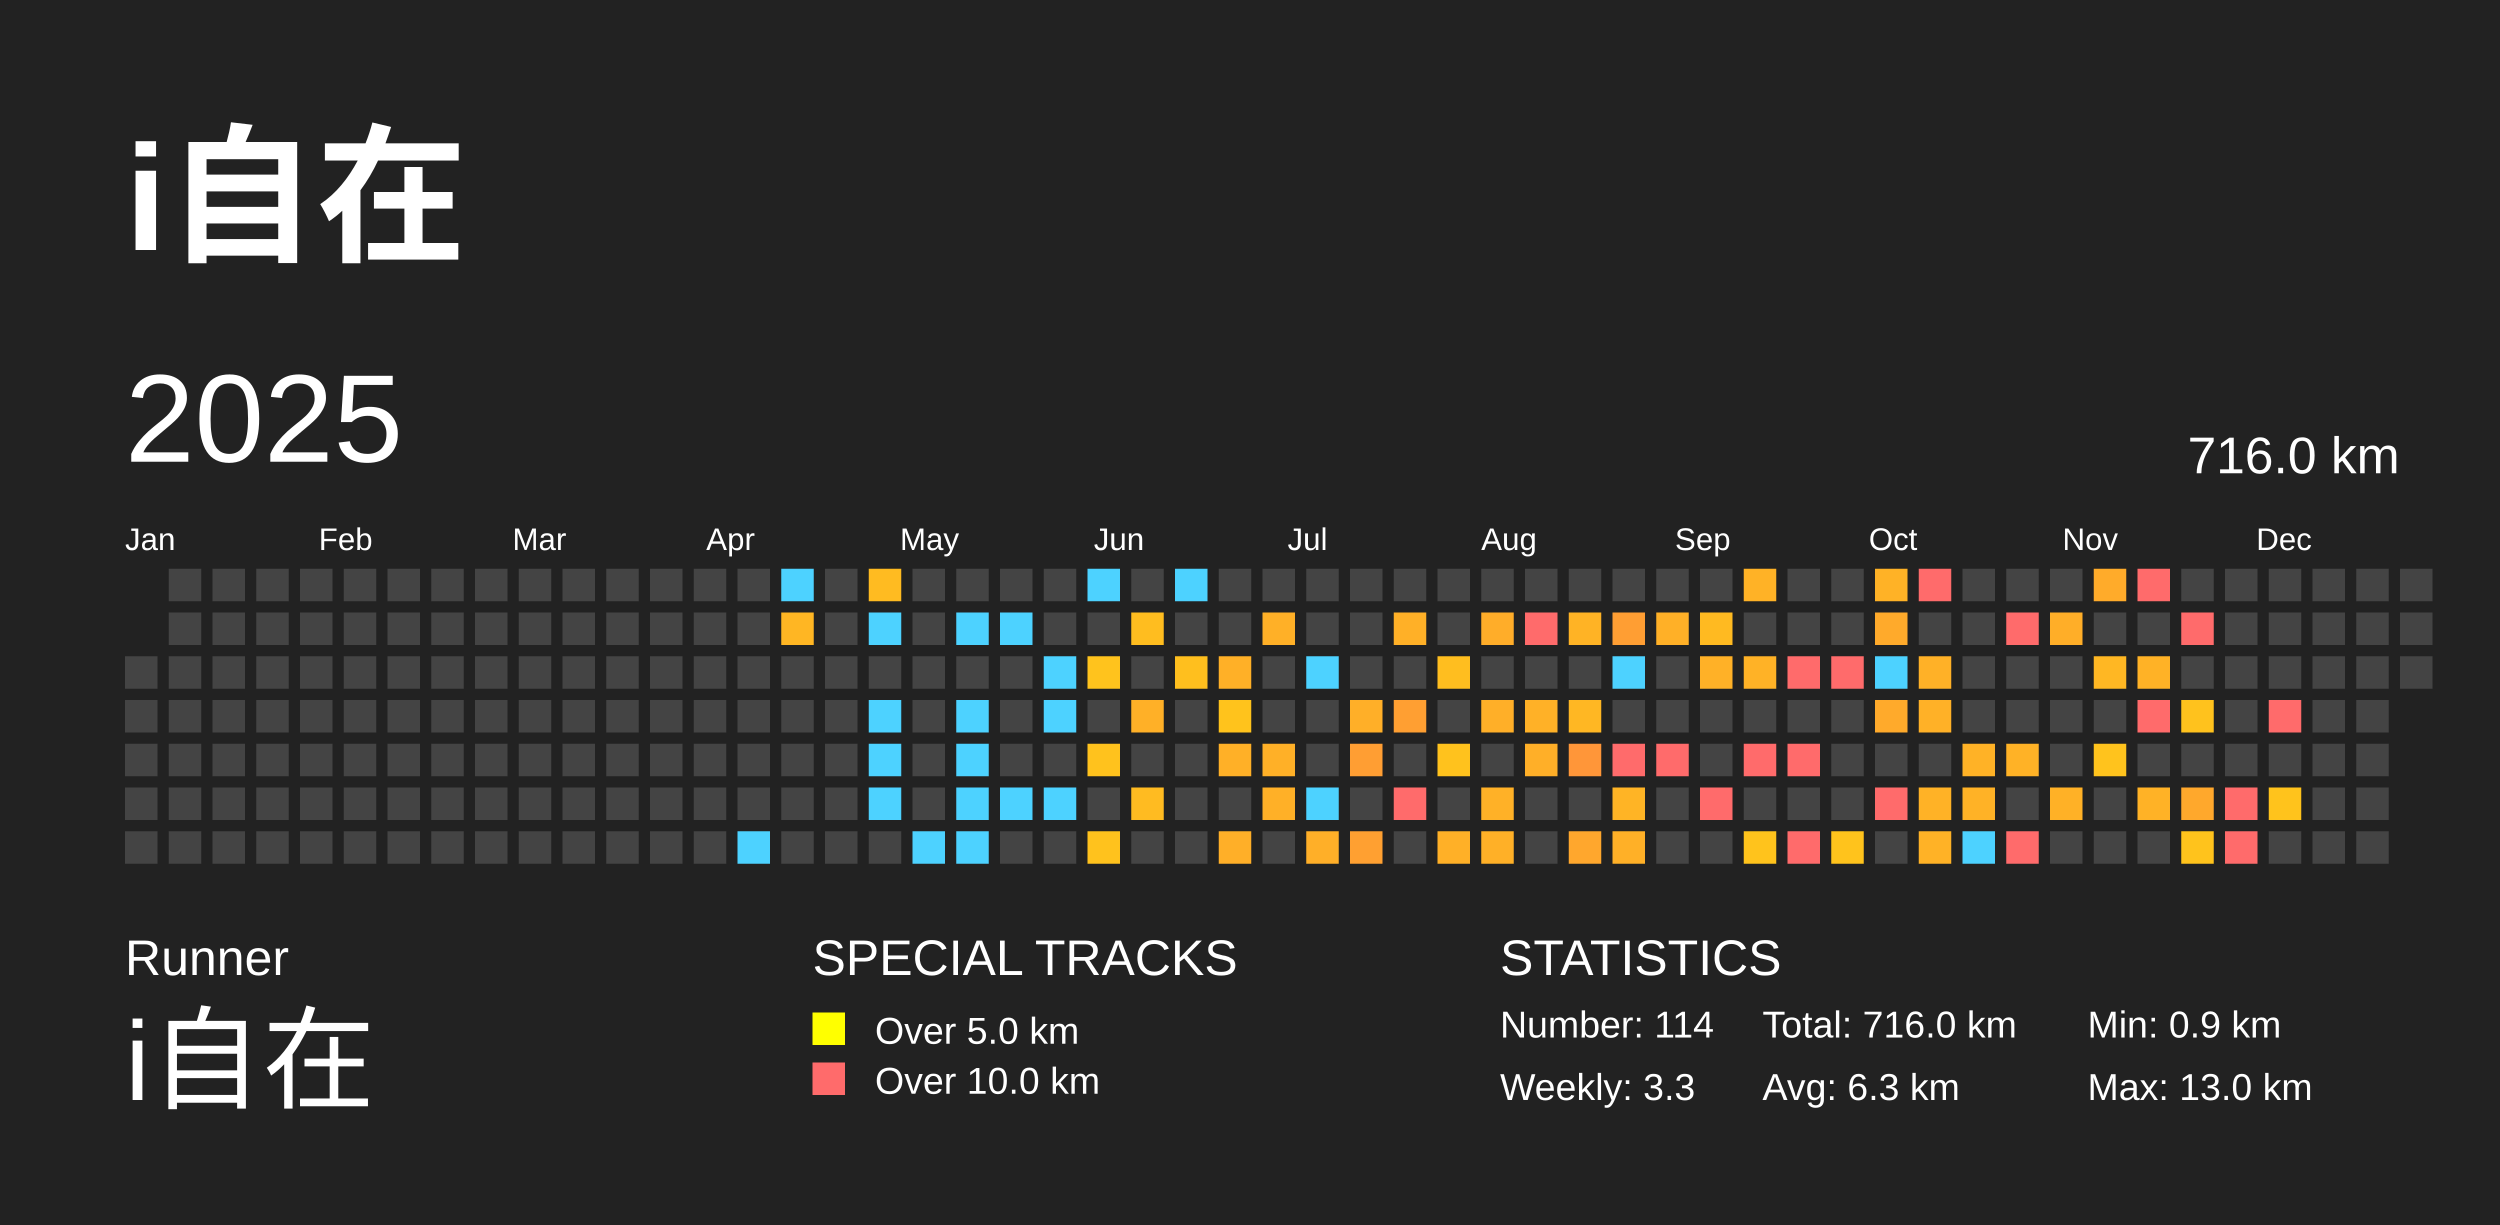
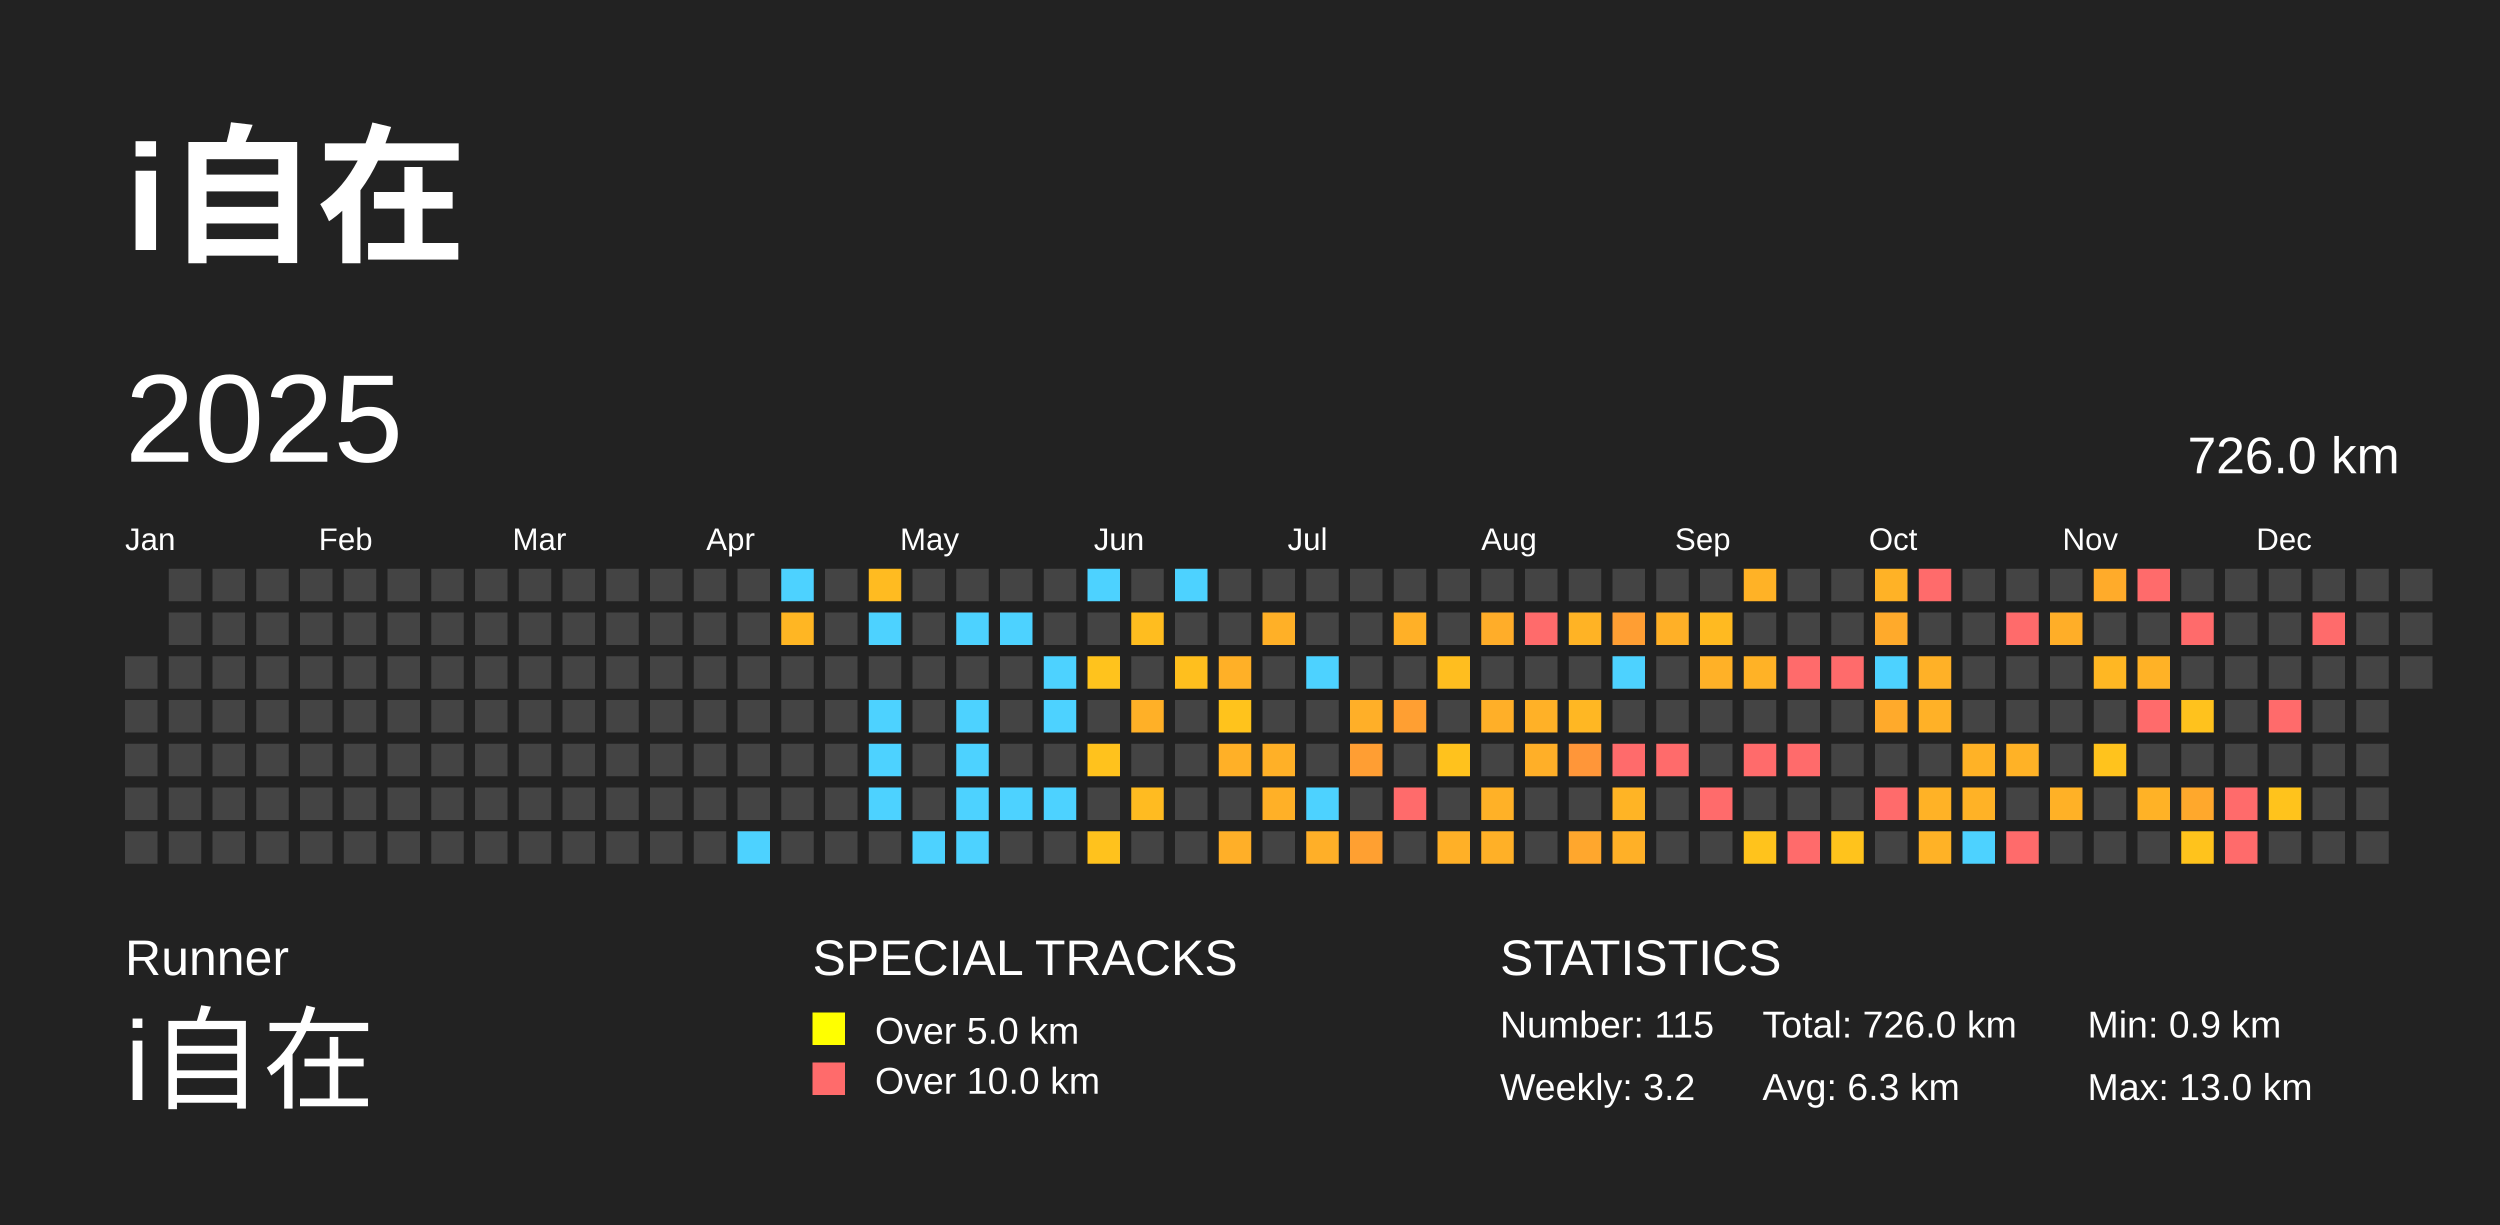
<svg xmlns="http://www.w3.org/2000/svg" baseProfile="full" height="98mm" version="1.1" viewBox="0,0,200,98" width="200mm">
  <defs />
  <rect fill="#222222" height="98" width="200" x="0" y="0" />
  <text fill="#FFFFFF" style="font-size:12px; font-family:Arial; font-weight:bold;" x="10" y="20">i自在</text>
  <text fill="#FFFFFF" style="font-size:4px; font-family:Arial" x="10" y="78">Runner</text>
  <text fill="#FFFFFF" style="font-size:9px; font-family:Arial" x="10" y="88">i自在</text>
  <text fill="#FFFFFF" style="font-size:4px; font-family:Arial" x="65" y="78">SPECIAL TRACKS</text>
  <rect fill="#FFFF00" height="2.6" width="2.6" x="65" y="81" />
  <text fill="#FFFFFF" style="font-size:3px; font-family:Arial" x="70" y="83.5">Over 5.0 km</text>
  <rect fill="#FF6B6B" height="2.6" width="2.6" x="65" y="85" />
  <text fill="#FFFFFF" style="font-size:3px; font-family:Arial" x="70" y="87.5">Over 10.0 km</text>
  <text fill="#FFFFFF" style="font-size:4px; font-family:Arial" x="120" y="78">STATISTICS</text>
-   <text fill="#FFFFFF" style="font-size:3px; font-family:Arial" x="120" y="83">Number: 114</text>
-   <text fill="#FFFFFF" style="font-size:3px; font-family:Arial" x="120" y="88">Weekly: 3.3</text>
-   <text fill="#FFFFFF" style="font-size:3px; font-family:Arial" x="141" y="83">Total: 716.0 km</text>
+   <text fill="#FFFFFF" style="font-size:3px; font-family:Arial" x="120" y="83">Number: 115</text>
+   <text fill="#FFFFFF" style="font-size:3px; font-family:Arial" x="120" y="88">Weekly: 3.2</text>
+   <text fill="#FFFFFF" style="font-size:3px; font-family:Arial" x="141" y="83">Total: 726.0 km</text>
  <text fill="#FFFFFF" style="font-size:3px; font-family:Arial" x="141" y="88">Avg: 6.3 km</text>
  <text fill="#FFFFFF" style="font-size:3px; font-family:Arial" x="167" y="83">Min: 0.9 km</text>
  <text fill="#FFFFFF" style="font-size:3px; font-family:Arial" x="167" y="88">Max: 13.0 km</text>
  <text dominant-baseline="hanging" fill="#FFFFFF" style="font-size:10.0px; font-family:Arial;" x="10" y="30">2025</text>
-   <text dominant-baseline="hanging" fill="#FFFFFF" style="font-size:4.125px; font-family:Arial;" x="175" y="35">716.0 km</text>
+   <text dominant-baseline="hanging" fill="#FFFFFF" style="font-size:4.125px; font-family:Arial;" x="175" y="35">726.0 km</text>
  <text fill="#FFFFFF" style="font-size:2.5px; font-family:Arial" x="10.0" y="44">Jan</text>
  <text fill="#FFFFFF" style="font-size:2.5px; font-family:Arial" x="25.5" y="44">Feb</text>
  <text fill="#FFFFFF" style="font-size:2.5px; font-family:Arial" x="41.0" y="44">Mar</text>
  <text fill="#FFFFFF" style="font-size:2.5px; font-family:Arial" x="56.5" y="44">Apr</text>
  <text fill="#FFFFFF" style="font-size:2.5px; font-family:Arial" x="72.0" y="44">May</text>
  <text fill="#FFFFFF" style="font-size:2.5px; font-family:Arial" x="87.5" y="44">Jun</text>
  <text fill="#FFFFFF" style="font-size:2.5px; font-family:Arial" x="103.0" y="44">Jul</text>
  <text fill="#FFFFFF" style="font-size:2.5px; font-family:Arial" x="118.5" y="44">Aug</text>
  <text fill="#FFFFFF" style="font-size:2.5px; font-family:Arial" x="134.0" y="44">Sep</text>
  <text fill="#FFFFFF" style="font-size:2.5px; font-family:Arial" x="149.5" y="44">Oct</text>
  <text fill="#FFFFFF" style="font-size:2.5px; font-family:Arial" x="165.0" y="44">Nov</text>
  <text fill="#FFFFFF" style="font-size:2.5px; font-family:Arial" x="180.5" y="44">Dec</text>
  <rect fill="#444444" height="2.6" width="2.6" x="10.0" y="52.5" />
  <rect fill="#444444" height="2.6" width="2.6" x="10.0" y="56.0" />
  <rect fill="#444444" height="2.6" width="2.6" x="10.0" y="59.5" />
  <rect fill="#444444" height="2.6" width="2.6" x="10.0" y="63.0" />
  <rect fill="#444444" height="2.6" width="2.6" x="10.0" y="66.5" />
  <rect fill="#444444" height="2.6" width="2.6" x="13.5" y="45.5" />
  <rect fill="#444444" height="2.6" width="2.6" x="13.5" y="49.0" />
  <rect fill="#444444" height="2.6" width="2.6" x="13.5" y="52.5" />
  <rect fill="#444444" height="2.6" width="2.6" x="13.5" y="56.0" />
  <rect fill="#444444" height="2.6" width="2.6" x="13.5" y="59.5" />
  <rect fill="#444444" height="2.6" width="2.6" x="13.5" y="63.0" />
  <rect fill="#444444" height="2.6" width="2.6" x="13.5" y="66.5" />
  <rect fill="#444444" height="2.6" width="2.6" x="17.0" y="45.5" />
  <rect fill="#444444" height="2.6" width="2.6" x="17.0" y="49.0" />
  <rect fill="#444444" height="2.6" width="2.6" x="17.0" y="52.5" />
  <rect fill="#444444" height="2.6" width="2.6" x="17.0" y="56.0" />
  <rect fill="#444444" height="2.6" width="2.6" x="17.0" y="59.5" />
  <rect fill="#444444" height="2.6" width="2.6" x="17.0" y="63.0" />
  <rect fill="#444444" height="2.6" width="2.6" x="17.0" y="66.5" />
  <rect fill="#444444" height="2.6" width="2.6" x="20.5" y="45.5" />
  <rect fill="#444444" height="2.6" width="2.6" x="20.5" y="49.0" />
  <rect fill="#444444" height="2.6" width="2.6" x="20.5" y="52.5" />
  <rect fill="#444444" height="2.6" width="2.6" x="20.5" y="56.0" />
  <rect fill="#444444" height="2.6" width="2.6" x="20.5" y="59.5" />
  <rect fill="#444444" height="2.6" width="2.6" x="20.5" y="63.0" />
  <rect fill="#444444" height="2.6" width="2.6" x="20.5" y="66.5" />
  <rect fill="#444444" height="2.6" width="2.6" x="24.0" y="45.5" />
  <rect fill="#444444" height="2.6" width="2.6" x="24.0" y="49.0" />
  <rect fill="#444444" height="2.6" width="2.6" x="24.0" y="52.5" />
  <rect fill="#444444" height="2.6" width="2.6" x="24.0" y="56.0" />
  <rect fill="#444444" height="2.6" width="2.6" x="24.0" y="59.5" />
  <rect fill="#444444" height="2.6" width="2.6" x="24.0" y="63.0" />
  <rect fill="#444444" height="2.6" width="2.6" x="24.0" y="66.5" />
  <rect fill="#444444" height="2.6" width="2.6" x="27.5" y="45.5" />
  <rect fill="#444444" height="2.6" width="2.6" x="27.5" y="49.0" />
  <rect fill="#444444" height="2.6" width="2.6" x="27.5" y="52.5" />
  <rect fill="#444444" height="2.6" width="2.6" x="27.5" y="56.0" />
  <rect fill="#444444" height="2.6" width="2.6" x="27.5" y="59.5" />
  <rect fill="#444444" height="2.6" width="2.6" x="27.5" y="63.0" />
  <rect fill="#444444" height="2.6" width="2.6" x="27.5" y="66.5" />
  <rect fill="#444444" height="2.6" width="2.6" x="31.0" y="45.5" />
  <rect fill="#444444" height="2.6" width="2.6" x="31.0" y="49.0" />
  <rect fill="#444444" height="2.6" width="2.6" x="31.0" y="52.5" />
  <rect fill="#444444" height="2.6" width="2.6" x="31.0" y="56.0" />
  <rect fill="#444444" height="2.6" width="2.6" x="31.0" y="59.5" />
  <rect fill="#444444" height="2.6" width="2.6" x="31.0" y="63.0" />
  <rect fill="#444444" height="2.6" width="2.6" x="31.0" y="66.5" />
  <rect fill="#444444" height="2.6" width="2.6" x="34.5" y="45.5" />
  <rect fill="#444444" height="2.6" width="2.6" x="34.5" y="49.0" />
  <rect fill="#444444" height="2.6" width="2.6" x="34.5" y="52.5" />
  <rect fill="#444444" height="2.6" width="2.6" x="34.5" y="56.0" />
  <rect fill="#444444" height="2.6" width="2.6" x="34.5" y="59.5" />
  <rect fill="#444444" height="2.6" width="2.6" x="34.5" y="63.0" />
  <rect fill="#444444" height="2.6" width="2.6" x="34.5" y="66.5" />
  <rect fill="#444444" height="2.6" width="2.6" x="38.0" y="45.5" />
  <rect fill="#444444" height="2.6" width="2.6" x="38.0" y="49.0" />
  <rect fill="#444444" height="2.6" width="2.6" x="38.0" y="52.5" />
  <rect fill="#444444" height="2.6" width="2.6" x="38.0" y="56.0" />
  <rect fill="#444444" height="2.6" width="2.6" x="38.0" y="59.5" />
  <rect fill="#444444" height="2.6" width="2.6" x="38.0" y="63.0" />
  <rect fill="#444444" height="2.6" width="2.6" x="38.0" y="66.5" />
  <rect fill="#444444" height="2.6" width="2.6" x="41.5" y="45.5" />
  <rect fill="#444444" height="2.6" width="2.6" x="41.5" y="49.0" />
  <rect fill="#444444" height="2.6" width="2.6" x="41.5" y="52.5" />
  <rect fill="#444444" height="2.6" width="2.6" x="41.5" y="56.0" />
  <rect fill="#444444" height="2.6" width="2.6" x="41.5" y="59.5" />
  <rect fill="#444444" height="2.6" width="2.6" x="41.5" y="63.0" />
  <rect fill="#444444" height="2.6" width="2.6" x="41.5" y="66.5" />
  <rect fill="#444444" height="2.6" width="2.6" x="45.0" y="45.5" />
  <rect fill="#444444" height="2.6" width="2.6" x="45.0" y="49.0" />
  <rect fill="#444444" height="2.6" width="2.6" x="45.0" y="52.5" />
  <rect fill="#444444" height="2.6" width="2.6" x="45.0" y="56.0" />
  <rect fill="#444444" height="2.6" width="2.6" x="45.0" y="59.5" />
  <rect fill="#444444" height="2.6" width="2.6" x="45.0" y="63.0" />
  <rect fill="#444444" height="2.6" width="2.6" x="45.0" y="66.5" />
  <rect fill="#444444" height="2.6" width="2.6" x="48.5" y="45.5" />
  <rect fill="#444444" height="2.6" width="2.6" x="48.5" y="49.0" />
  <rect fill="#444444" height="2.6" width="2.6" x="48.5" y="52.5" />
  <rect fill="#444444" height="2.6" width="2.6" x="48.5" y="56.0" />
  <rect fill="#444444" height="2.6" width="2.6" x="48.5" y="59.5" />
  <rect fill="#444444" height="2.6" width="2.6" x="48.5" y="63.0" />
  <rect fill="#444444" height="2.6" width="2.6" x="48.5" y="66.5" />
  <rect fill="#444444" height="2.6" width="2.6" x="52.0" y="45.5" />
  <rect fill="#444444" height="2.6" width="2.6" x="52.0" y="49.0" />
  <rect fill="#444444" height="2.6" width="2.6" x="52.0" y="52.5" />
  <rect fill="#444444" height="2.6" width="2.6" x="52.0" y="56.0" />
  <rect fill="#444444" height="2.6" width="2.6" x="52.0" y="59.5" />
  <rect fill="#444444" height="2.6" width="2.6" x="52.0" y="63.0" />
  <rect fill="#444444" height="2.6" width="2.6" x="52.0" y="66.5" />
  <rect fill="#444444" height="2.6" width="2.6" x="55.5" y="45.5" />
  <rect fill="#444444" height="2.6" width="2.6" x="55.5" y="49.0" />
  <rect fill="#444444" height="2.6" width="2.6" x="55.5" y="52.5" />
  <rect fill="#444444" height="2.6" width="2.6" x="55.5" y="56.0" />
  <rect fill="#444444" height="2.6" width="2.6" x="55.5" y="59.5" />
  <rect fill="#444444" height="2.6" width="2.6" x="55.5" y="63.0" />
  <rect fill="#444444" height="2.6" width="2.6" x="55.5" y="66.5" />
  <rect fill="#444444" height="2.6" width="2.6" x="59.0" y="45.5" />
  <rect fill="#444444" height="2.6" width="2.6" x="59.0" y="49.0" />
  <rect fill="#444444" height="2.6" width="2.6" x="59.0" y="52.5" />
  <rect fill="#444444" height="2.6" width="2.6" x="59.0" y="56.0" />
  <rect fill="#444444" height="2.6" width="2.6" x="59.0" y="59.5" />
  <rect fill="#444444" height="2.6" width="2.6" x="59.0" y="63.0" />
  <rect fill="#4dd2ff" height="2.6" width="2.6" x="59.0" y="66.5" />
  <rect fill="#4dd2ff" height="2.6" width="2.6" x="62.5" y="45.5" />
  <rect fill="#ffb623" height="2.6" width="2.6" x="62.5" y="49.0" />
  <rect fill="#444444" height="2.6" width="2.6" x="62.5" y="52.5" />
  <rect fill="#444444" height="2.6" width="2.6" x="62.5" y="56.0" />
  <rect fill="#444444" height="2.6" width="2.6" x="62.5" y="59.5" />
  <rect fill="#444444" height="2.6" width="2.6" x="62.5" y="63.0" />
  <rect fill="#444444" height="2.6" width="2.6" x="62.5" y="66.5" />
  <rect fill="#444444" height="2.6" width="2.6" x="66.0" y="45.5" />
  <rect fill="#444444" height="2.6" width="2.6" x="66.0" y="49.0" />
  <rect fill="#444444" height="2.6" width="2.6" x="66.0" y="52.5" />
  <rect fill="#444444" height="2.6" width="2.6" x="66.0" y="56.0" />
  <rect fill="#444444" height="2.6" width="2.6" x="66.0" y="59.5" />
  <rect fill="#444444" height="2.6" width="2.6" x="66.0" y="63.0" />
  <rect fill="#444444" height="2.6" width="2.6" x="66.0" y="66.5" />
  <rect fill="#ffbb21" height="2.6" width="2.6" x="69.5" y="45.5" />
  <rect fill="#4dd2ff" height="2.6" width="2.6" x="69.5" y="49.0" />
  <rect fill="#444444" height="2.6" width="2.6" x="69.5" y="52.5" />
  <rect fill="#4dd2ff" height="2.6" width="2.6" x="69.5" y="56.0" />
  <rect fill="#4dd2ff" height="2.6" width="2.6" x="69.5" y="59.5" />
  <rect fill="#4dd2ff" height="2.6" width="2.6" x="69.5" y="63.0" />
  <rect fill="#444444" height="2.6" width="2.6" x="69.5" y="66.5" />
  <rect fill="#444444" height="2.6" width="2.6" x="73.0" y="45.5" />
  <rect fill="#444444" height="2.6" width="2.6" x="73.0" y="49.0" />
  <rect fill="#444444" height="2.6" width="2.6" x="73.0" y="52.5" />
  <rect fill="#444444" height="2.6" width="2.6" x="73.0" y="56.0" />
  <rect fill="#444444" height="2.6" width="2.6" x="73.0" y="59.5" />
  <rect fill="#444444" height="2.6" width="2.6" x="73.0" y="63.0" />
  <rect fill="#4dd2ff" height="2.6" width="2.6" x="73.0" y="66.5" />
  <rect fill="#444444" height="2.6" width="2.6" x="76.5" y="45.5" />
  <rect fill="#4dd2ff" height="2.6" width="2.6" x="76.5" y="49.0" />
  <rect fill="#444444" height="2.6" width="2.6" x="76.5" y="52.5" />
  <rect fill="#4dd2ff" height="2.6" width="2.6" x="76.5" y="56.0" />
  <rect fill="#4dd2ff" height="2.6" width="2.6" x="76.5" y="59.5" />
  <rect fill="#4dd2ff" height="2.6" width="2.6" x="76.5" y="63.0" />
  <rect fill="#4dd2ff" height="2.6" width="2.6" x="76.5" y="66.5" />
  <rect fill="#444444" height="2.6" width="2.6" x="80.0" y="45.5" />
  <rect fill="#4dd2ff" height="2.6" width="2.6" x="80.0" y="49.0" />
  <rect fill="#444444" height="2.6" width="2.6" x="80.0" y="52.5" />
  <rect fill="#444444" height="2.6" width="2.6" x="80.0" y="56.0" />
  <rect fill="#444444" height="2.6" width="2.6" x="80.0" y="59.5" />
  <rect fill="#4dd2ff" height="2.6" width="2.6" x="80.0" y="63.0" />
  <rect fill="#444444" height="2.6" width="2.6" x="80.0" y="66.5" />
  <rect fill="#444444" height="2.6" width="2.6" x="83.5" y="45.5" />
  <rect fill="#444444" height="2.6" width="2.6" x="83.5" y="49.0" />
  <rect fill="#4dd2ff" height="2.6" width="2.6" x="83.5" y="52.5" />
  <rect fill="#4dd2ff" height="2.6" width="2.6" x="83.5" y="56.0" />
  <rect fill="#444444" height="2.6" width="2.6" x="83.5" y="59.5" />
  <rect fill="#4dd2ff" height="2.6" width="2.6" x="83.5" y="63.0" />
  <rect fill="#444444" height="2.6" width="2.6" x="83.5" y="66.5" />
  <rect fill="#4dd2ff" height="2.6" width="2.6" x="87.0" y="45.5" />
  <rect fill="#444444" height="2.6" width="2.6" x="87.0" y="49.0" />
  <rect fill="#ffc31d" height="2.6" width="2.6" x="87.0" y="52.5" />
  <rect fill="#444444" height="2.6" width="2.6" x="87.0" y="56.0" />
  <rect fill="#ffc21d" height="2.6" width="2.6" x="87.0" y="59.5" />
  <rect fill="#444444" height="2.6" width="2.6" x="87.0" y="63.0" />
  <rect fill="#ffc21d" height="2.6" width="2.6" x="87.0" y="66.5" />
  <rect fill="#444444" height="2.6" width="2.6" x="90.5" y="45.5" />
  <rect fill="#ffbd1f" height="2.6" width="2.6" x="90.5" y="49.0" />
  <rect fill="#444444" height="2.6" width="2.6" x="90.5" y="52.5" />
  <rect fill="#ffb027" height="2.6" width="2.6" x="90.5" y="56.0" />
  <rect fill="#444444" height="2.6" width="2.6" x="90.5" y="59.5" />
  <rect fill="#ffbb21" height="2.6" width="2.6" x="90.5" y="63.0" />
  <rect fill="#444444" height="2.6" width="2.6" x="90.5" y="66.5" />
  <rect fill="#4dd2ff" height="2.6" width="2.6" x="94.0" y="45.5" />
  <rect fill="#444444" height="2.6" width="2.6" x="94.0" y="49.0" />
  <rect fill="#ffbf1e" height="2.6" width="2.6" x="94.0" y="52.5" />
  <rect fill="#444444" height="2.6" width="2.6" x="94.0" y="56.0" />
  <rect fill="#444444" height="2.6" width="2.6" x="94.0" y="59.5" />
  <rect fill="#444444" height="2.6" width="2.6" x="94.0" y="63.0" />
  <rect fill="#444444" height="2.6" width="2.6" x="94.0" y="66.5" />
  <rect fill="#444444" height="2.6" width="2.6" x="97.5" y="45.5" />
  <rect fill="#444444" height="2.6" width="2.6" x="97.5" y="49.0" />
  <rect fill="#ffb027" height="2.6" width="2.6" x="97.5" y="52.5" />
  <rect fill="#ffc31c" height="2.6" width="2.6" x="97.5" y="56.0" />
  <rect fill="#ffb027" height="2.6" width="2.6" x="97.5" y="59.5" />
  <rect fill="#444444" height="2.6" width="2.6" x="97.5" y="63.0" />
  <rect fill="#ffaf28" height="2.6" width="2.6" x="97.5" y="66.5" />
  <rect fill="#444444" height="2.6" width="2.6" x="101.0" y="45.5" />
  <rect fill="#ffb027" height="2.6" width="2.6" x="101.0" y="49.0" />
  <rect fill="#444444" height="2.6" width="2.6" x="101.0" y="52.5" />
  <rect fill="#444444" height="2.6" width="2.6" x="101.0" y="56.0" />
  <rect fill="#ffb027" height="2.6" width="2.6" x="101.0" y="59.5" />
  <rect fill="#ffb027" height="2.6" width="2.6" x="101.0" y="63.0" />
  <rect fill="#444444" height="2.6" width="2.6" x="101.0" y="66.5" />
  <rect fill="#444444" height="2.6" width="2.6" x="104.5" y="45.5" />
  <rect fill="#444444" height="2.6" width="2.6" x="104.5" y="49.0" />
  <rect fill="#4dd2ff" height="2.6" width="2.6" x="104.5" y="52.5" />
  <rect fill="#444444" height="2.6" width="2.6" x="104.5" y="56.0" />
  <rect fill="#444444" height="2.6" width="2.6" x="104.5" y="59.5" />
  <rect fill="#4dd2ff" height="2.6" width="2.6" x="104.5" y="63.0" />
  <rect fill="#ffaf28" height="2.6" width="2.6" x="104.5" y="66.5" />
  <rect fill="#444444" height="2.6" width="2.6" x="108.0" y="45.5" />
  <rect fill="#444444" height="2.6" width="2.6" x="108.0" y="49.0" />
  <rect fill="#444444" height="2.6" width="2.6" x="108.0" y="52.5" />
  <rect fill="#ffaf28" height="2.6" width="2.6" x="108.0" y="56.0" />
  <rect fill="#ff9e33" height="2.6" width="2.6" x="108.0" y="59.5" />
  <rect fill="#444444" height="2.6" width="2.6" x="108.0" y="63.0" />
  <rect fill="#ffa031" height="2.6" width="2.6" x="108.0" y="66.5" />
  <rect fill="#444444" height="2.6" width="2.6" x="111.5" y="45.5" />
  <rect fill="#ffb027" height="2.6" width="2.6" x="111.5" y="49.0" />
  <rect fill="#444444" height="2.6" width="2.6" x="111.5" y="52.5" />
  <rect fill="#ff9f32" height="2.6" width="2.6" x="111.5" y="56.0" />
  <rect fill="#444444" height="2.6" width="2.6" x="111.5" y="59.5" />
  <rect fill="#FF6B6B" height="2.6" width="2.6" x="111.5" y="63.0" />
  <rect fill="#444444" height="2.6" width="2.6" x="111.5" y="66.5" />
  <rect fill="#444444" height="2.6" width="2.6" x="115.0" y="45.5" />
  <rect fill="#444444" height="2.6" width="2.6" x="115.0" y="49.0" />
  <rect fill="#ffbe1f" height="2.6" width="2.6" x="115.0" y="52.5" />
  <rect fill="#444444" height="2.6" width="2.6" x="115.0" y="56.0" />
  <rect fill="#ffc21d" height="2.6" width="2.6" x="115.0" y="59.5" />
  <rect fill="#444444" height="2.6" width="2.6" x="115.0" y="63.0" />
  <rect fill="#ffb027" height="2.6" width="2.6" x="115.0" y="66.5" />
  <rect fill="#444444" height="2.6" width="2.6" x="118.5" y="45.5" />
  <rect fill="#ffad29" height="2.6" width="2.6" x="118.5" y="49.0" />
  <rect fill="#444444" height="2.6" width="2.6" x="118.5" y="52.5" />
  <rect fill="#ffaf28" height="2.6" width="2.6" x="118.5" y="56.0" />
  <rect fill="#444444" height="2.6" width="2.6" x="118.5" y="59.5" />
  <rect fill="#ffb127" height="2.6" width="2.6" x="118.5" y="63.0" />
  <rect fill="#ffb027" height="2.6" width="2.6" x="118.5" y="66.5" />
  <rect fill="#444444" height="2.6" width="2.6" x="122.0" y="45.5" />
  <rect fill="#FF6B6B" height="2.6" width="2.6" x="122.0" y="49.0" />
  <rect fill="#444444" height="2.6" width="2.6" x="122.0" y="52.5" />
  <rect fill="#ffb127" height="2.6" width="2.6" x="122.0" y="56.0" />
  <rect fill="#ffaf28" height="2.6" width="2.6" x="122.0" y="59.5" />
  <rect fill="#444444" height="2.6" width="2.6" x="122.0" y="63.0" />
  <rect fill="#444444" height="2.6" width="2.6" x="122.0" y="66.5" />
  <rect fill="#444444" height="2.6" width="2.6" x="125.5" y="45.5" />
  <rect fill="#ffb325" height="2.6" width="2.6" x="125.5" y="49.0" />
  <rect fill="#444444" height="2.6" width="2.6" x="125.5" y="52.5" />
  <rect fill="#ffb723" height="2.6" width="2.6" x="125.5" y="56.0" />
  <rect fill="#ff9639" height="2.6" width="2.6" x="125.5" y="59.5" />
  <rect fill="#444444" height="2.6" width="2.6" x="125.5" y="63.0" />
  <rect fill="#ffa72d" height="2.6" width="2.6" x="125.5" y="66.5" />
  <rect fill="#444444" height="2.6" width="2.6" x="129.0" y="45.5" />
  <rect fill="#ff9e33" height="2.6" width="2.6" x="129.0" y="49.0" />
  <rect fill="#4dd2ff" height="2.6" width="2.6" x="129.0" y="52.5" />
  <rect fill="#444444" height="2.6" width="2.6" x="129.0" y="56.0" />
  <rect fill="#FF6B6B" height="2.6" width="2.6" x="129.0" y="59.5" />
  <rect fill="#ffb425" height="2.6" width="2.6" x="129.0" y="63.0" />
  <rect fill="#ffb027" height="2.6" width="2.6" x="129.0" y="66.5" />
  <rect fill="#444444" height="2.6" width="2.6" x="132.5" y="45.5" />
  <rect fill="#ffb027" height="2.6" width="2.6" x="132.5" y="49.0" />
  <rect fill="#444444" height="2.6" width="2.6" x="132.5" y="52.5" />
  <rect fill="#444444" height="2.6" width="2.6" x="132.5" y="56.0" />
  <rect fill="#FF6B6B" height="2.6" width="2.6" x="132.5" y="59.5" />
  <rect fill="#444444" height="2.6" width="2.6" x="132.5" y="63.0" />
  <rect fill="#444444" height="2.6" width="2.6" x="132.5" y="66.5" />
  <rect fill="#444444" height="2.6" width="2.6" x="136.0" y="45.5" />
  <rect fill="#ffba21" height="2.6" width="2.6" x="136.0" y="49.0" />
  <rect fill="#ffb127" height="2.6" width="2.6" x="136.0" y="52.5" />
  <rect fill="#444444" height="2.6" width="2.6" x="136.0" y="56.0" />
  <rect fill="#444444" height="2.6" width="2.6" x="136.0" y="59.5" />
  <rect fill="#FF6B6B" height="2.6" width="2.6" x="136.0" y="63.0" />
  <rect fill="#444444" height="2.6" width="2.6" x="136.0" y="66.5" />
  <rect fill="#ffb226" height="2.6" width="2.6" x="139.5" y="45.5" />
  <rect fill="#444444" height="2.6" width="2.6" x="139.5" y="49.0" />
  <rect fill="#ffb226" height="2.6" width="2.6" x="139.5" y="52.5" />
  <rect fill="#444444" height="2.6" width="2.6" x="139.5" y="56.0" />
  <rect fill="#FF6B6B" height="2.6" width="2.6" x="139.5" y="59.5" />
  <rect fill="#444444" height="2.6" width="2.6" x="139.5" y="63.0" />
  <rect fill="#ffc31c" height="2.6" width="2.6" x="139.5" y="66.5" />
  <rect fill="#444444" height="2.6" width="2.6" x="143.0" y="45.5" />
  <rect fill="#444444" height="2.6" width="2.6" x="143.0" y="49.0" />
  <rect fill="#FF6B6B" height="2.6" width="2.6" x="143.0" y="52.5" />
  <rect fill="#444444" height="2.6" width="2.6" x="143.0" y="56.0" />
  <rect fill="#FF6B6B" height="2.6" width="2.6" x="143.0" y="59.5" />
  <rect fill="#444444" height="2.6" width="2.6" x="143.0" y="63.0" />
  <rect fill="#FF6B6B" height="2.6" width="2.6" x="143.0" y="66.5" />
  <rect fill="#444444" height="2.6" width="2.6" x="146.5" y="45.5" />
  <rect fill="#444444" height="2.6" width="2.6" x="146.5" y="49.0" />
  <rect fill="#FF6B6B" height="2.6" width="2.6" x="146.5" y="52.5" />
  <rect fill="#444444" height="2.6" width="2.6" x="146.5" y="56.0" />
  <rect fill="#444444" height="2.6" width="2.6" x="146.5" y="59.5" />
  <rect fill="#444444" height="2.6" width="2.6" x="146.5" y="63.0" />
  <rect fill="#ffc31c" height="2.6" width="2.6" x="146.5" y="66.5" />
  <rect fill="#ffb226" height="2.6" width="2.6" x="150.0" y="45.5" />
  <rect fill="#ffaa2b" height="2.6" width="2.6" x="150.0" y="49.0" />
  <rect fill="#4dd2ff" height="2.6" width="2.6" x="150.0" y="52.5" />
  <rect fill="#ffaa2b" height="2.6" width="2.6" x="150.0" y="56.0" />
  <rect fill="#444444" height="2.6" width="2.6" x="150.0" y="59.5" />
  <rect fill="#FF6B6B" height="2.6" width="2.6" x="150.0" y="63.0" />
  <rect fill="#444444" height="2.6" width="2.6" x="150.0" y="66.5" />
  <rect fill="#FF6B6B" height="2.6" width="2.6" x="153.5" y="45.5" />
  <rect fill="#444444" height="2.6" width="2.6" x="153.5" y="49.0" />
  <rect fill="#ffb127" height="2.6" width="2.6" x="153.5" y="52.5" />
  <rect fill="#ffb127" height="2.6" width="2.6" x="153.5" y="56.0" />
  <rect fill="#444444" height="2.6" width="2.6" x="153.5" y="59.5" />
  <rect fill="#ffb226" height="2.6" width="2.6" x="153.5" y="63.0" />
  <rect fill="#ffb226" height="2.6" width="2.6" x="153.5" y="66.5" />
  <rect fill="#444444" height="2.6" width="2.6" x="157.0" y="45.5" />
  <rect fill="#444444" height="2.6" width="2.6" x="157.0" y="49.0" />
  <rect fill="#444444" height="2.6" width="2.6" x="157.0" y="52.5" />
  <rect fill="#444444" height="2.6" width="2.6" x="157.0" y="56.0" />
  <rect fill="#ffb226" height="2.6" width="2.6" x="157.0" y="59.5" />
  <rect fill="#ffb226" height="2.6" width="2.6" x="157.0" y="63.0" />
  <rect fill="#4dd2ff" height="2.6" width="2.6" x="157.0" y="66.5" />
  <rect fill="#444444" height="2.6" width="2.6" x="160.5" y="45.5" />
  <rect fill="#FF6B6B" height="2.6" width="2.6" x="160.5" y="49.0" />
  <rect fill="#444444" height="2.6" width="2.6" x="160.5" y="52.5" />
  <rect fill="#444444" height="2.6" width="2.6" x="160.5" y="56.0" />
  <rect fill="#ffb226" height="2.6" width="2.6" x="160.5" y="59.5" />
  <rect fill="#444444" height="2.6" width="2.6" x="160.5" y="63.0" />
  <rect fill="#FF6B6B" height="2.6" width="2.6" x="160.5" y="66.5" />
  <rect fill="#444444" height="2.6" width="2.6" x="164.0" y="45.5" />
  <rect fill="#ffae28" height="2.6" width="2.6" x="164.0" y="49.0" />
  <rect fill="#444444" height="2.6" width="2.6" x="164.0" y="52.5" />
  <rect fill="#444444" height="2.6" width="2.6" x="164.0" y="56.0" />
  <rect fill="#444444" height="2.6" width="2.6" x="164.0" y="59.5" />
  <rect fill="#ffb126" height="2.6" width="2.6" x="164.0" y="63.0" />
  <rect fill="#444444" height="2.6" width="2.6" x="164.0" y="66.5" />
  <rect fill="#ffab2a" height="2.6" width="2.6" x="167.5" y="45.5" />
  <rect fill="#444444" height="2.6" width="2.6" x="167.5" y="49.0" />
  <rect fill="#ffb723" height="2.6" width="2.6" x="167.5" y="52.5" />
  <rect fill="#444444" height="2.6" width="2.6" x="167.5" y="56.0" />
  <rect fill="#ffc31d" height="2.6" width="2.6" x="167.5" y="59.5" />
  <rect fill="#444444" height="2.6" width="2.6" x="167.5" y="63.0" />
  <rect fill="#444444" height="2.6" width="2.6" x="167.5" y="66.5" />
  <rect fill="#FF6B6B" height="2.6" width="2.6" x="171.0" y="45.5" />
  <rect fill="#444444" height="2.6" width="2.6" x="171.0" y="49.0" />
  <rect fill="#ffb226" height="2.6" width="2.6" x="171.0" y="52.5" />
  <rect fill="#FF6B6B" height="2.6" width="2.6" x="171.0" y="56.0" />
  <rect fill="#444444" height="2.6" width="2.6" x="171.0" y="59.5" />
  <rect fill="#ffb226" height="2.6" width="2.6" x="171.0" y="63.0" />
  <rect fill="#444444" height="2.6" width="2.6" x="171.0" y="66.5" />
  <rect fill="#444444" height="2.6" width="2.6" x="174.5" y="45.5" />
  <rect fill="#FF6B6B" height="2.6" width="2.6" x="174.5" y="49.0" />
  <rect fill="#444444" height="2.6" width="2.6" x="174.5" y="52.5" />
  <rect fill="#ffc21d" height="2.6" width="2.6" x="174.5" y="56.0" />
  <rect fill="#444444" height="2.6" width="2.6" x="174.5" y="59.5" />
  <rect fill="#ffa82c" height="2.6" width="2.6" x="174.5" y="63.0" />
  <rect fill="#ffc31c" height="2.6" width="2.6" x="174.5" y="66.5" />
  <rect fill="#444444" height="2.6" width="2.6" x="178.0" y="45.5" />
  <rect fill="#444444" height="2.6" width="2.6" x="178.0" y="49.0" />
  <rect fill="#444444" height="2.6" width="2.6" x="178.0" y="52.5" />
  <rect fill="#444444" height="2.6" width="2.6" x="178.0" y="56.0" />
  <rect fill="#444444" height="2.6" width="2.6" x="178.0" y="59.5" />
  <rect fill="#FF6B6B" height="2.6" width="2.6" x="178.0" y="63.0" />
  <rect fill="#FF6B6B" height="2.6" width="2.6" x="178.0" y="66.5" />
  <rect fill="#444444" height="2.6" width="2.6" x="181.5" y="45.5" />
  <rect fill="#444444" height="2.6" width="2.6" x="181.5" y="49.0" />
  <rect fill="#444444" height="2.6" width="2.6" x="181.5" y="52.5" />
  <rect fill="#FF6B6B" height="2.6" width="2.6" x="181.5" y="56.0" />
  <rect fill="#444444" height="2.6" width="2.6" x="181.5" y="59.5" />
  <rect fill="#ffc31c" height="2.6" width="2.6" x="181.5" y="63.0" />
  <rect fill="#444444" height="2.6" width="2.6" x="181.5" y="66.5" />
  <rect fill="#444444" height="2.6" width="2.6" x="185.0" y="45.5" />
-   <rect fill="#444444" height="2.6" width="2.6" x="185.0" y="49.0" />
+   <rect fill="#FF6B6B" height="2.6" width="2.6" x="185.0" y="49.0" />
  <rect fill="#444444" height="2.6" width="2.6" x="185.0" y="52.5" />
  <rect fill="#444444" height="2.6" width="2.6" x="185.0" y="56.0" />
  <rect fill="#444444" height="2.6" width="2.6" x="185.0" y="59.5" />
  <rect fill="#444444" height="2.6" width="2.6" x="185.0" y="63.0" />
  <rect fill="#444444" height="2.6" width="2.6" x="185.0" y="66.5" />
  <rect fill="#444444" height="2.6" width="2.6" x="188.5" y="45.5" />
  <rect fill="#444444" height="2.6" width="2.6" x="188.5" y="49.0" />
  <rect fill="#444444" height="2.6" width="2.6" x="188.5" y="52.5" />
  <rect fill="#444444" height="2.6" width="2.6" x="188.5" y="56.0" />
  <rect fill="#444444" height="2.6" width="2.6" x="188.5" y="59.5" />
  <rect fill="#444444" height="2.6" width="2.6" x="188.5" y="63.0" />
  <rect fill="#444444" height="2.6" width="2.6" x="188.5" y="66.5" />
  <rect fill="#444444" height="2.6" width="2.6" x="192.0" y="45.5" />
  <rect fill="#444444" height="2.6" width="2.6" x="192.0" y="49.0" />
  <rect fill="#444444" height="2.6" width="2.6" x="192.0" y="52.5" />
</svg>
